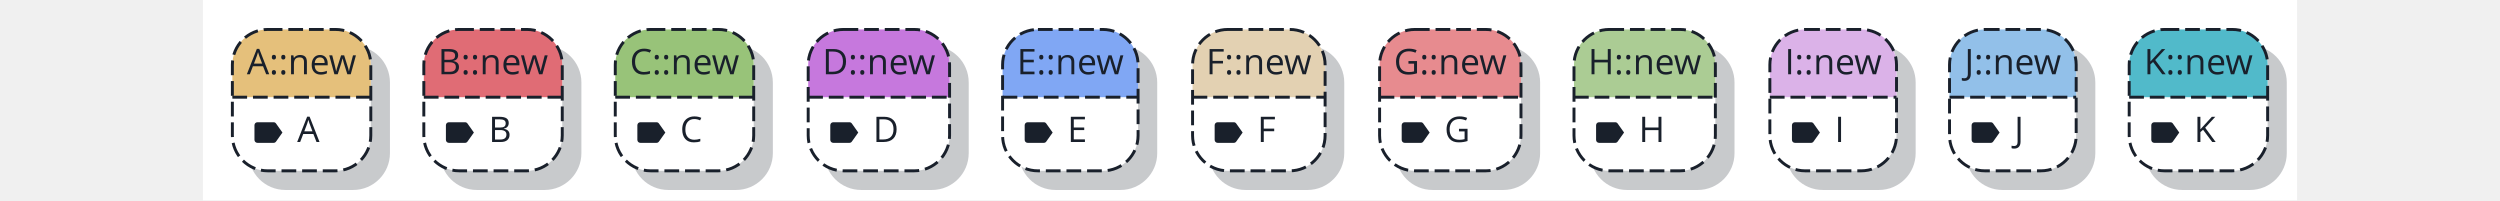
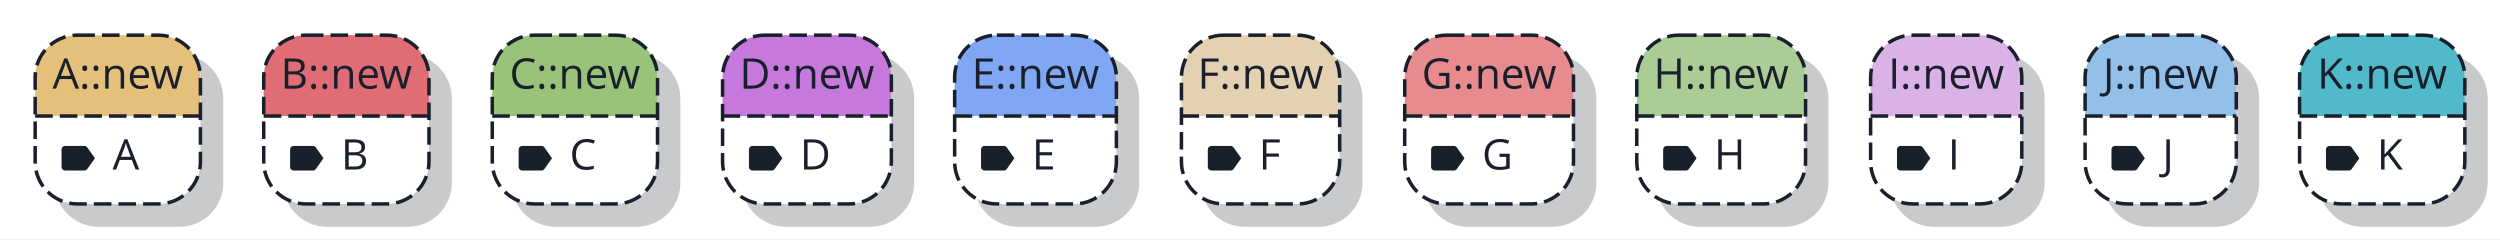
- <svg xmlns="http://www.w3.org/2000/svg" width="699pt" height="56pt" viewBox="-6 -6 711 68" class="refinery-ID">
+ <svg xmlns="http://www.w3.org/2000/svg" width="711pt" height="68pt" viewBox="-6 -6 711 68" class="refinery-ID">
  <style>.refinery-ID .node text{font-family:"Open Sans Variable","Open Sans","Roboto","Helvetica","Arial",sans-serif;fill:#19202b;font-optical-sizing:none;letter-spacing:0;text-rendering:geometricPrecision;}.refinery-ID .node .node-outline{stroke:#19202b;}.refinery-ID .node .node-header{fill:rgb(53, 161, 173);}.refinery-ID .node .node-bg{fill:#fff;}.refinery-ID .node-atom .node-outline{stroke-width:2;}.refinery-ID .node-shadow.node-bg{fill:#19202b;opacity:0.24;}.refinery-ID .node-exists-unknown .node-outline{stroke-dasharray:5 2;}.refinery-ID .node-typeHash-g .node-header{fill:#e5c07b;}.refinery-ID .node-typeHash-h .node-header{fill:#e06c75;}.refinery-ID .node-typeHash-i .node-header{fill:#98c379;}.refinery-ID .node-typeHash-j .node-header{fill:#c678dd;}.refinery-ID .node-typeHash-k .node-header{fill:#80a7f4;}.refinery-ID .node-typeHash-l .node-header{fill:#e3d1b2;}.refinery-ID .node-typeHash-m .node-header{fill:#e78b8f;}.refinery-ID .node-typeHash-n .node-header{fill:#abcc94;}.refinery-ID .node-typeHash-o .node-header{fill:#dbb2e8;}.refinery-ID .node-typeHash-p .node-header{fill:#92c0e9;}.refinery-ID .node-typeHash-_gjoapp .node-header{fill:rgb(81, 186, 202);}.refinery-ID .edge text{font-family:"Open Sans Variable","Open Sans","Roboto","Helvetica","Arial",sans-serif;fill:#19202b;font-optical-sizing:none;letter-spacing:0;text-rendering:geometricPrecision;}.refinery-ID .edge .edge-line{stroke:#19202b;}.refinery-ID .edge .edge-arrow{fill:#19202b;}.refinery-ID .edge-unknown text{fill:#696c77;}.refinery-ID .edge-unknown .edge-line{stroke:#696c77;}.refinery-ID .edge-unknown .edge-arrow{fill:none;}.refinery-ID .edge-error text{fill:#4078f2;}.refinery-ID .edge-error .edge-line{stroke:#4078f2;}.refinery-ID .edge-error .edge-arrow{fill:#4078f2;}.refinery-ID .icon-true{fill:#19202b;}.refinery-ID .icon-unknown{fill:#696c77;}.refinery-ID .icon-error{fill:#4078f2;}.refinery-ID text.label-unknown{fill:#696c77;}.refinery-ID text.label-error{fill:#4078f2;}.refinery-ID .node-exists-false text:not(.label-error){fill:#696c77;}.refinery-ID .node-exists-false .node-outline{stroke:#696c77;stroke-dasharray:2 4;}.refinery-ID .node-exists-false .node-header{fill:#fff!important;}.refinery-ID .node-exists-false .icon-true{fill:#696c77;}.refinery-ID .node-exists-error .node-outline{stroke:#4078f2;}.refinery-ID .node-exists-error .node-header{fill:#fff!important;}</style>
  <defs>
    <svg width="24" height="24" viewBox="0 0 24 24" id="refinery-ID-icon-true" class="icon-true">
      <path d="M17.63 5.84C17.27 5.33 16.67 5 16 5L5 5.01C3.9 5.01 3 5.9 3 7v10c0 1.1.9 1.99 2 1.99L16 19c.67 0 1.27-.33 1.63-.84L22 12l-4.37-6.16z" />
    </svg>
    <svg width="24" height="24" viewBox="0 0 24 24" id="refinery-ID-icon-unknown" class="icon-unknown">
      <path d="M17.63 5.84C17.27 5.33 16.67 5 16 5L5 5.01C3.9 5.01 3 5.9 3 7v10c0 1.1.9 1.99 2 1.99L16 19c.67 0 1.27-.33 1.63-.84L22 12l-4.37-6.16zM16 17H5V7h11l3.55 5L16 17z" />
    </svg>
    <svg width="24" height="24" viewBox="0 0 24 24" id="refinery-ID-icon-error" class="icon-error">
      <path d="M12 2C6.47 2 2 6.47 2 12s4.47 10 10 10s10-4.47 10-10S17.53 2 12 2zm5 13.59L15.59 17L12 13.41L8.41 17L7 15.59L10.59 12L7 8.41L8.41 7L12 10.59L15.59 7L17 8.41L13.41 12L17 15.59z" />
    </svg>
    <svg width="24" height="24" viewBox="0 0 24 24" id="refinery-ID-icon-attribute-true" class="icon-attribute-true">
      <path d="M12 7c-2.76 0-5 2.24-5 5s2.24 5 5 5 5-2.24 5-5-2.24-5-5-5" />
    </svg>
    <svg width="24" height="24" viewBox="0 0 24 24" id="refinery-ID-icon-attribute-unknown" class="icon-attribute-unknown">
      <path d="M12 9c1.65 0 3 1.35 3 3s-1.35 3-3 3-3-1.35-3-3 1.35-3 3-3m0-2c-2.76 0-5 2.24-5 5s2.24 5 5 5 5-2.24 5-5-2.24-5-5-5" />
    </svg>
  </defs>
  <rect x="-6" y="-6" width="711" height="68" fill="#fff" />
  <g class="graph" transform="scale(1 1) rotate(0) translate(4 52)">
    <g class="node node-multi node-exists-unknown node-equalsSelf-unknown node-typeHash-g">
      <rect stroke="none" x="5.5" y="-42.5" width="48" height="49" rx="12.5" ry="12.5" class="node-shadow node-bg" />
      <rect stroke="none" x="0" y="-48" width="47" height="48" rx="12" ry="12" class="node-bg" />
      <rect stroke="none" x="-4" y="-52" width="55" height="27" clip-path="url(#refinery-ID-clip-0)" class="node-header" />
      <text xml:space="preserve" text-anchor="middle" x="23.5" y="-36" font-size="12.00" dominant-baseline="middle">A::new</text>
      <use x="6" y="-19" width="12" height="12" href="#refinery-ID-icon-true" class="icon icon-true" />
      <g>
        <text xml:space="preserve" text-anchor="start" x="22" y="-13" font-size="12.00" class="label label-true" dominant-baseline="middle">A</text>
      </g>
      <polyline points="0,-25 47,-25" class="node-outline" />
      <rect fill="none" x="0" y="-48" width="47" height="48" rx="12" ry="12" class="node-outline" />
      <clipPath id="refinery-ID-clip-0">
        <rect stroke="none" x="0" y="-48" width="47" height="48" rx="12" ry="12" class="node-bg" />
      </clipPath>
    </g>
    <g class="node node-multi node-exists-unknown node-equalsSelf-unknown node-typeHash-h">
      <rect stroke="none" x="70.5" y="-42.5" width="48" height="49" rx="12.5" ry="12.5" class="node-shadow node-bg" />
      <rect stroke="none" x="65" y="-48" width="47" height="48" rx="12" ry="12" class="node-bg" />
      <rect stroke="none" x="61" y="-52" width="55" height="27" clip-path="url(#refinery-ID-clip-1)" class="node-header" />
      <text xml:space="preserve" text-anchor="middle" x="88.5" y="-36" font-size="12.00" dominant-baseline="middle">B::new</text>
      <use x="71" y="-19" width="12" height="12" href="#refinery-ID-icon-true" class="icon icon-true" />
      <g>
        <text xml:space="preserve" text-anchor="start" x="87" y="-13" font-size="12.00" class="label label-true" dominant-baseline="middle">B</text>
      </g>
      <polyline points="65,-25 112,-25" class="node-outline" />
      <rect fill="none" x="65" y="-48" width="47" height="48" rx="12" ry="12" class="node-outline" />
      <clipPath id="refinery-ID-clip-1">
        <rect stroke="none" x="65" y="-48" width="47" height="48" rx="12" ry="12" class="node-bg" />
      </clipPath>
    </g>
    <g class="node node-multi node-exists-unknown node-equalsSelf-unknown node-typeHash-i">
      <rect stroke="none" x="135.5" y="-42.5" width="48" height="49" rx="12.5" ry="12.5" class="node-shadow node-bg" />
      <rect stroke="none" x="130" y="-48" width="47" height="48" rx="12" ry="12" class="node-bg" />
      <rect stroke="none" x="126" y="-52" width="55" height="27" clip-path="url(#refinery-ID-clip-2)" class="node-header" />
      <text xml:space="preserve" text-anchor="middle" x="153.5" y="-36" font-size="12.00" dominant-baseline="middle">C::new</text>
      <use x="136" y="-19" width="12" height="12" href="#refinery-ID-icon-true" class="icon icon-true" />
      <g>
        <text xml:space="preserve" text-anchor="start" x="152" y="-13" font-size="12.00" class="label label-true" dominant-baseline="middle">C</text>
      </g>
      <polyline points="130,-25 177,-25" class="node-outline" />
      <rect fill="none" x="130" y="-48" width="47" height="48" rx="12" ry="12" class="node-outline" />
      <clipPath id="refinery-ID-clip-2">
        <rect stroke="none" x="130" y="-48" width="47" height="48" rx="12" ry="12" class="node-bg" />
      </clipPath>
    </g>
    <g class="node node-multi node-exists-unknown node-equalsSelf-unknown node-typeHash-j">
      <rect stroke="none" x="201" y="-42.5" width="49" height="49" rx="12.5" ry="12.5" class="node-shadow node-bg" />
      <rect stroke="none" x="195.5" y="-48" width="48" height="48" rx="12" ry="12" class="node-bg" />
      <rect stroke="none" x="191.5" y="-52" width="56" height="27" clip-path="url(#refinery-ID-clip-3)" class="node-header" />
      <text xml:space="preserve" text-anchor="middle" x="219.5" y="-36" font-size="12.00" dominant-baseline="middle">D::new</text>
      <use x="201.5" y="-19" width="12" height="12" href="#refinery-ID-icon-true" class="icon icon-true" />
      <g>
        <text xml:space="preserve" text-anchor="start" x="217.5" y="-13" font-size="12.00" class="label label-true" dominant-baseline="middle">D</text>
      </g>
      <polyline points="195.5,-25 243.5,-25" class="node-outline" />
      <rect fill="none" x="195.5" y="-48" width="48" height="48" rx="12" ry="12" class="node-outline" />
      <clipPath id="refinery-ID-clip-3">
        <rect stroke="none" x="195.5" y="-48" width="48" height="48" rx="12" ry="12" class="node-bg" />
      </clipPath>
    </g>
    <g class="node node-multi node-exists-unknown node-equalsSelf-unknown node-typeHash-k">
      <rect stroke="none" x="267" y="-42.5" width="47" height="49" rx="12.5" ry="12.5" class="node-shadow node-bg" />
      <rect stroke="none" x="261.5" y="-48" width="46" height="48" rx="12" ry="12" class="node-bg" />
      <rect stroke="none" x="257.5" y="-52" width="54" height="27" clip-path="url(#refinery-ID-clip-4)" class="node-header" />
      <text xml:space="preserve" text-anchor="middle" x="284.5" y="-36" font-size="12.00" dominant-baseline="middle">E::new</text>
      <use x="267.5" y="-19" width="12" height="12" href="#refinery-ID-icon-true" class="icon icon-true" />
      <g>
        <text xml:space="preserve" text-anchor="start" x="283.5" y="-13" font-size="12.00" class="label label-true" dominant-baseline="middle">E</text>
      </g>
      <polyline points="261.5,-25 307.5,-25" class="node-outline" />
      <rect fill="none" x="261.5" y="-48" width="46" height="48" rx="12" ry="12" class="node-outline" />
      <clipPath id="refinery-ID-clip-4">
        <rect stroke="none" x="261.5" y="-48" width="46" height="48" rx="12" ry="12" class="node-bg" />
      </clipPath>
    </g>
    <g class="node node-multi node-exists-unknown node-equalsSelf-unknown node-typeHash-l">
      <rect stroke="none" x="331.5" y="-42.5" width="46" height="49" rx="12.5" ry="12.5" class="node-shadow node-bg" />
      <rect stroke="none" x="326" y="-48" width="45" height="48" rx="12" ry="12" class="node-bg" />
      <rect stroke="none" x="322" y="-52" width="53" height="27" clip-path="url(#refinery-ID-clip-5)" class="node-header" />
      <text xml:space="preserve" text-anchor="middle" x="348.5" y="-36" font-size="12.00" dominant-baseline="middle">F::new</text>
      <use x="332" y="-19" width="12" height="12" href="#refinery-ID-icon-true" class="icon icon-true" />
      <g>
        <text xml:space="preserve" text-anchor="start" x="348" y="-13" font-size="12.00" class="label label-true" dominant-baseline="middle">F</text>
      </g>
      <polyline points="326,-25 371,-25" class="node-outline" />
      <rect fill="none" x="326" y="-48" width="45" height="48" rx="12" ry="12" class="node-outline" />
      <clipPath id="refinery-ID-clip-5">
        <rect stroke="none" x="326" y="-48" width="45" height="48" rx="12" ry="12" class="node-bg" />
      </clipPath>
    </g>
    <g class="node node-multi node-exists-unknown node-equalsSelf-unknown node-typeHash-m">
      <rect stroke="none" x="395" y="-42.5" width="49" height="49" rx="12.5" ry="12.5" class="node-shadow node-bg" />
      <rect stroke="none" x="389.5" y="-48" width="48" height="48" rx="12" ry="12" class="node-bg" />
      <rect stroke="none" x="385.5" y="-52" width="56" height="27" clip-path="url(#refinery-ID-clip-6)" class="node-header" />
      <text xml:space="preserve" text-anchor="middle" x="413.5" y="-36" font-size="12.00" dominant-baseline="middle">G::new</text>
      <use x="395.5" y="-19" width="12" height="12" href="#refinery-ID-icon-true" class="icon icon-true" />
      <g>
        <text xml:space="preserve" text-anchor="start" x="411.5" y="-13" font-size="12.00" class="label label-true" dominant-baseline="middle">G</text>
      </g>
      <polyline points="389.5,-25 437.5,-25" class="node-outline" />
      <rect fill="none" x="389.5" y="-48" width="48" height="48" rx="12" ry="12" class="node-outline" />
      <clipPath id="refinery-ID-clip-6">
        <rect stroke="none" x="389.5" y="-48" width="48" height="48" rx="12" ry="12" class="node-bg" />
      </clipPath>
    </g>
    <g class="node node-multi node-exists-unknown node-equalsSelf-unknown node-typeHash-n">
      <rect stroke="none" x="461" y="-42.5" width="49" height="49" rx="12.5" ry="12.5" class="node-shadow node-bg" />
      <rect stroke="none" x="455.5" y="-48" width="48" height="48" rx="12" ry="12" class="node-bg" />
      <rect stroke="none" x="451.5" y="-52" width="56" height="27" clip-path="url(#refinery-ID-clip-7)" class="node-header" />
      <text xml:space="preserve" text-anchor="middle" x="479.5" y="-36" font-size="12.00" dominant-baseline="middle">H::new</text>
      <use x="461.5" y="-19" width="12" height="12" href="#refinery-ID-icon-true" class="icon icon-true" />
      <g>
        <text xml:space="preserve" text-anchor="start" x="477.5" y="-13" font-size="12.00" class="label label-true" dominant-baseline="middle">H</text>
      </g>
      <polyline points="455.5,-25 503.5,-25" class="node-outline" />
      <rect fill="none" x="455.5" y="-48" width="48" height="48" rx="12" ry="12" class="node-outline" />
      <clipPath id="refinery-ID-clip-7">
        <rect stroke="none" x="455.5" y="-48" width="48" height="48" rx="12" ry="12" class="node-bg" />
      </clipPath>
    </g>
    <g class="node node-multi node-exists-unknown node-equalsSelf-unknown node-typeHash-o">
      <rect stroke="none" x="527.5" y="-42.5" width="44" height="49" rx="12.5" ry="12.5" class="node-shadow node-bg" />
      <rect stroke="none" x="522" y="-48" width="43" height="48" rx="12" ry="12" class="node-bg" />
      <rect stroke="none" x="518" y="-52" width="51" height="27" clip-path="url(#refinery-ID-clip-8)" class="node-header" />
      <text xml:space="preserve" text-anchor="middle" x="543.5" y="-36" font-size="12.00" dominant-baseline="middle">I::new</text>
      <use x="528" y="-19" width="12" height="12" href="#refinery-ID-icon-true" class="icon icon-true" />
      <g>
        <text xml:space="preserve" text-anchor="start" x="544" y="-13" font-size="12.00" class="label label-true" dominant-baseline="middle">I</text>
      </g>
      <polyline points="522,-25 565,-25" class="node-outline" />
      <rect fill="none" x="522" y="-48" width="43" height="48" rx="12" ry="12" class="node-outline" />
      <clipPath id="refinery-ID-clip-8">
        <rect stroke="none" x="522" y="-48" width="43" height="48" rx="12" ry="12" class="node-bg" />
      </clipPath>
    </g>
    <g class="node node-multi node-exists-unknown node-equalsSelf-unknown node-typeHash-p">
      <rect stroke="none" x="588.5" y="-42.5" width="44" height="49" rx="12.5" ry="12.5" class="node-shadow node-bg" />
      <rect stroke="none" x="583" y="-48" width="43" height="48" rx="12" ry="12" class="node-bg" />
      <rect stroke="none" x="579" y="-52" width="51" height="27" clip-path="url(#refinery-ID-clip-9)" class="node-header" />
      <text xml:space="preserve" text-anchor="middle" x="604.5" y="-36" font-size="12.00" dominant-baseline="middle">J::new</text>
      <use x="589" y="-19" width="12" height="12" href="#refinery-ID-icon-true" class="icon icon-true" />
      <g>
        <text xml:space="preserve" text-anchor="start" x="605" y="-13" font-size="12.00" class="label label-true" dominant-baseline="middle">J</text>
      </g>
      <polyline points="583,-25 626,-25" class="node-outline" />
      <rect fill="none" x="583" y="-48" width="43" height="48" rx="12" ry="12" class="node-outline" />
      <clipPath id="refinery-ID-clip-9">
        <rect stroke="none" x="583" y="-48" width="43" height="48" rx="12" ry="12" class="node-bg" />
      </clipPath>
    </g>
    <g class="node node-multi node-exists-unknown node-equalsSelf-unknown node-typeHash-_gjoapp">
      <rect stroke="none" x="649.5" y="-42.5" width="48" height="49" rx="12.5" ry="12.5" class="node-shadow node-bg" />
      <rect stroke="none" x="644" y="-48" width="47" height="48" rx="12" ry="12" class="node-bg" />
      <rect stroke="none" x="640" y="-52" width="55" height="27" clip-path="url(#refinery-ID-clip-10)" class="node-header" />
      <text xml:space="preserve" text-anchor="middle" x="667.5" y="-36" font-size="12.00" dominant-baseline="middle">K::new</text>
      <use x="650" y="-19" width="12" height="12" href="#refinery-ID-icon-true" class="icon icon-true" />
      <g>
        <text xml:space="preserve" text-anchor="start" x="666" y="-13" font-size="12.00" class="label label-true" dominant-baseline="middle">K</text>
      </g>
      <polyline points="644,-25 691,-25" class="node-outline" />
      <rect fill="none" x="644" y="-48" width="47" height="48" rx="12" ry="12" class="node-outline" />
      <clipPath id="refinery-ID-clip-10">
        <rect stroke="none" x="644" y="-48" width="47" height="48" rx="12" ry="12" class="node-bg" />
      </clipPath>
    </g>
  </g>
</svg>
